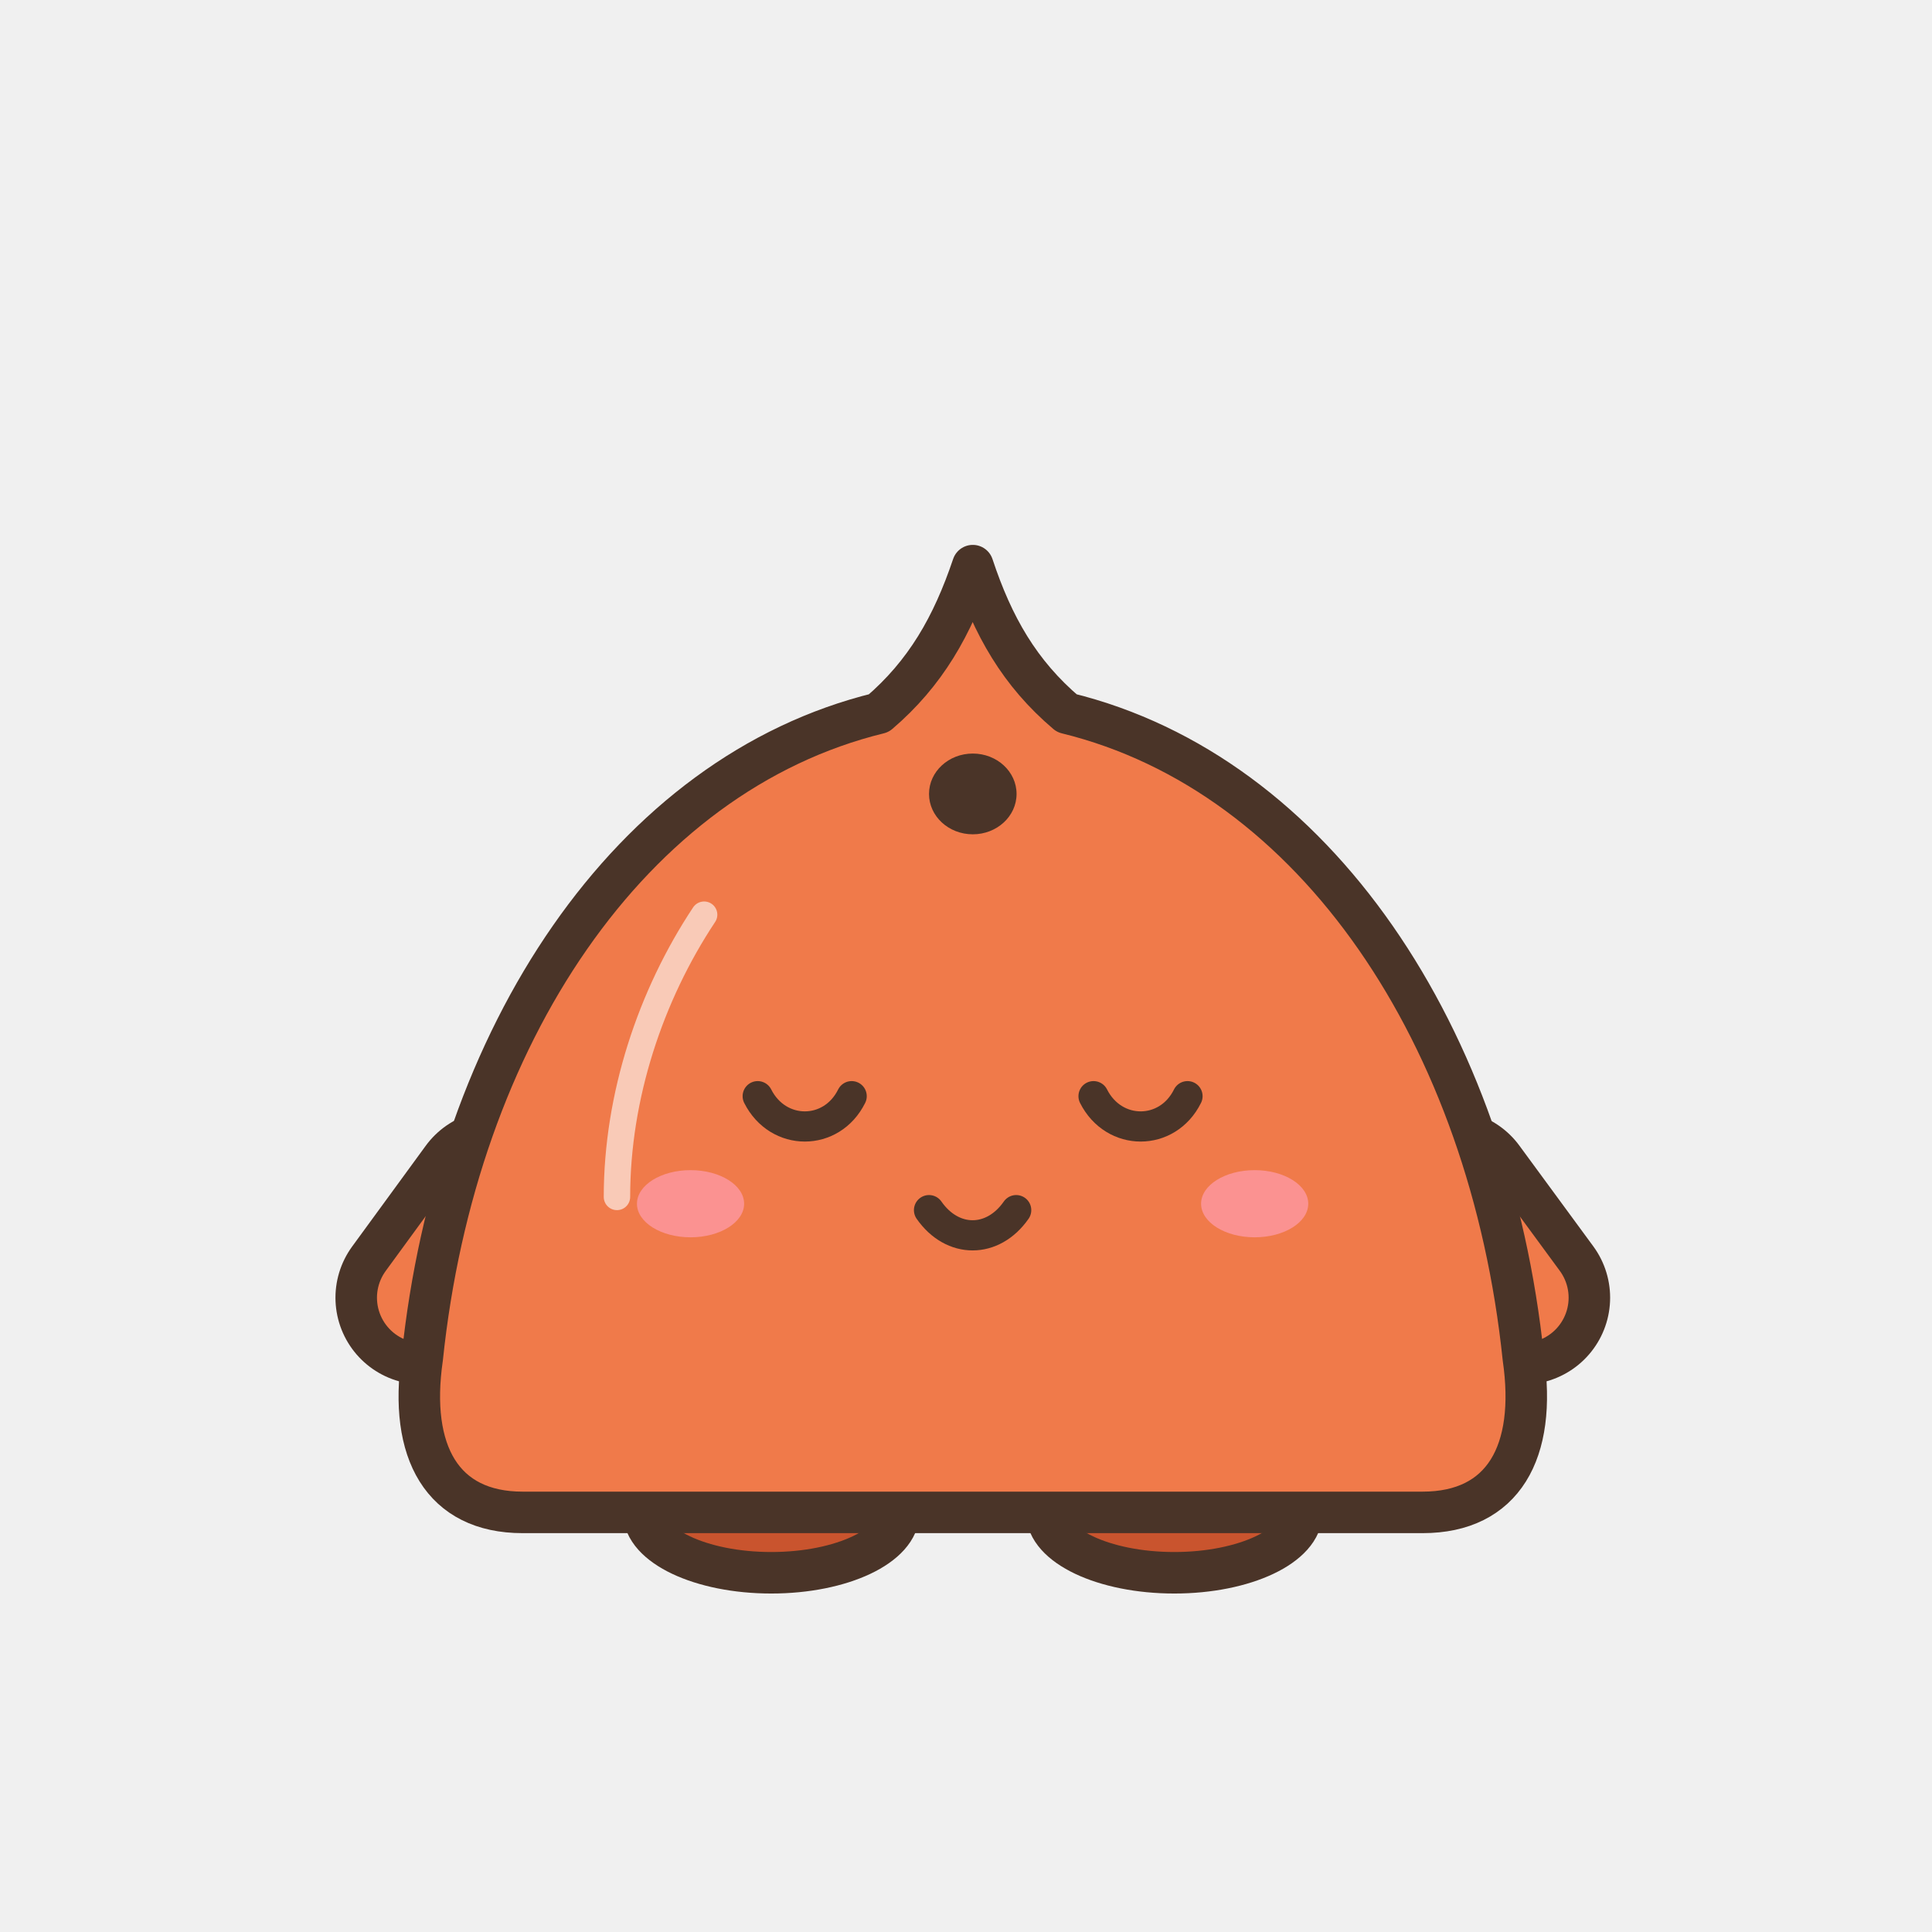
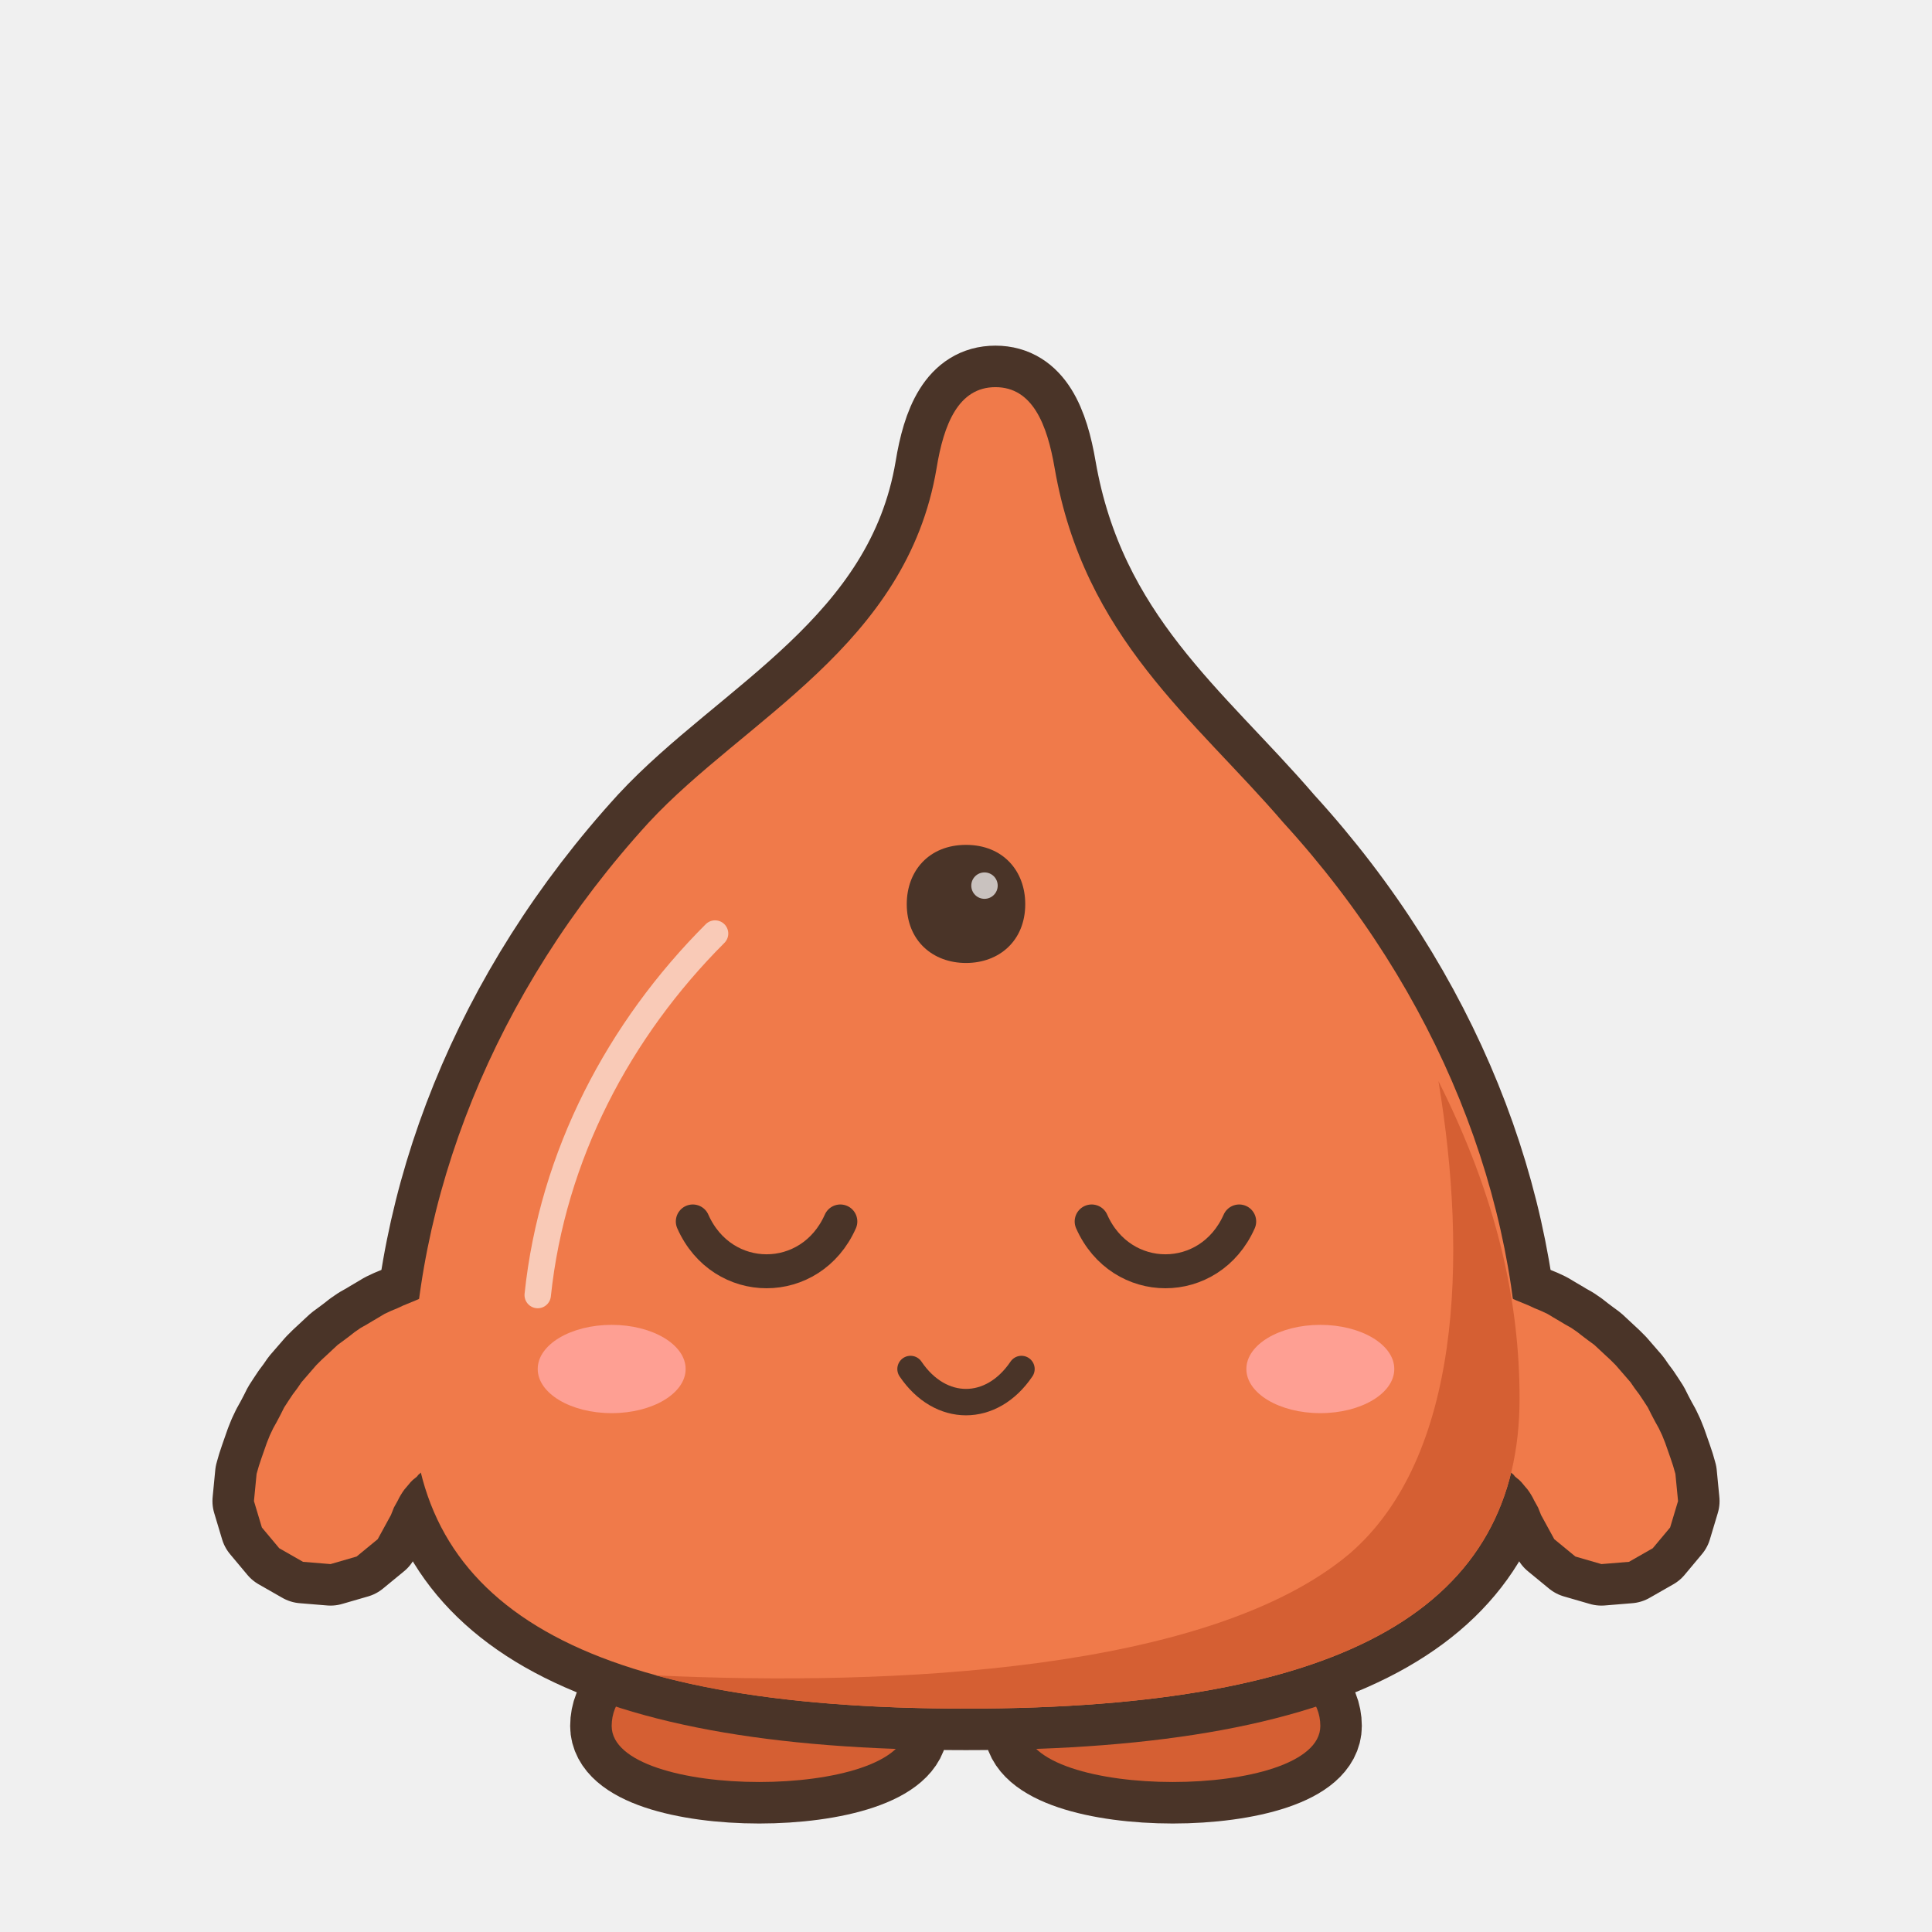
<svg xmlns="http://www.w3.org/2000/svg" viewBox="0 0 512 512" width="512" height="512">
-   <ellipse cx="204.4" cy="400.8" rx="33.8" ry="16" fill="#c9542e" stroke="#4a3428" stroke-width="11" stroke-linejoin="round" stroke-linecap="round" />
-   <ellipse cx="311.2" cy="400.8" rx="33.8" ry="16" fill="#c9542e" stroke="#4a3428" stroke-width="11" stroke-linejoin="round" stroke-linecap="round" />
-   <path d="M131.4 317.2 L111.9 343.9" fill="none" stroke="#4a3428" stroke-width="46" stroke-linejoin="round" stroke-linecap="round" />
-   <path d="M131.4 317.2 L111.9 343.9" fill="none" stroke="#f07a4a" stroke-width="24" stroke-linejoin="round" stroke-linecap="round" />
-   <path d="M384.1 317.2 L403.7 343.9" fill="none" stroke="#4a3428" stroke-width="46" stroke-linejoin="round" stroke-linecap="round" />
-   <path d="M384.1 317.2 L403.7 343.9" fill="none" stroke="#f07a4a" stroke-width="24" stroke-linejoin="round" stroke-linecap="round" />
-   <path d="M138.5 400.8 C117.2 400.8 108.3 384.8 111.9 359.9 C120.8 274.5 167 205.1 232.9 189 C245.3 178.4 252.4 165.9 257.8 149.9 C263.1 165.9 270.2 178.4 282.7 189 C348.5 205.1 394.8 274.5 403.7 359.9 C407.3 384.8 398.4 400.8 377 400.8 Z" fill="#f07a4a" stroke="#4a3428" stroke-width="11" stroke-linejoin="round" stroke-linecap="round" />
-   <ellipse cx="257.8" cy="210.4" rx="11.6" ry="10.7" fill="#4a3428" />
-   <path d="M163.5 317.2 C163.5 290.5 172.4 263.8 186.6 242.4" fill="none" stroke="#ffffff" stroke-width="7" stroke-linejoin="round" stroke-linecap="round" stroke-opacity="0.6" />
-   <path d="M200.8 290.5 C206.2 301.2 220.4 301.2 225.7 290.5" fill="none" stroke="#4a3428" stroke-width="8" stroke-linejoin="round" stroke-linecap="round" />
-   <path d="M289.8 290.5 C295.2 301.2 309.4 301.2 314.7 290.5" fill="none" stroke="#4a3428" stroke-width="8" stroke-linejoin="round" stroke-linecap="round" />
-   <ellipse cx="183" cy="319" rx="14.2" ry="8.9" fill="#ff9aa8" fill-opacity="0.75" />
-   <ellipse cx="332.5" cy="319" rx="14.2" ry="8.9" fill="#ff9aa8" fill-opacity="0.75" />
-   <path d="M246.2 320.7 C252.4 329.6 263.1 329.6 269.3 320.7" fill="none" stroke="#4a3428" stroke-width="8" stroke-linejoin="round" stroke-linecap="round" />
+   <path d="M162.1 457.4 C162.1 431.3 240.3 431.3 240.3 457.4 C240.3 477.2 162.1 477.2 162.1 457.4 Z M271.7 457.4 C271.7 431.3 349.9 431.3 349.9 457.4 C349.9 477.2 271.7 477.2 271.7 457.4 Z" fill="#4a3428" stroke="#4a3428" stroke-width="22" stroke-linejoin="round" stroke-linecap="round" />
+   <path d="M162.1 457.4 C162.1 431.3 240.3 431.3 240.3 457.4 C240.3 477.2 162.1 477.2 162.1 457.4 Z" fill="#d55f33" />
+   <path d="M271.7 457.4 C271.7 431.3 349.9 431.3 349.9 457.4 C349.9 477.2 271.7 477.2 271.7 457.4 Z" fill="#d55f33" />
+   <path d="M134.6 338.4 L133 338.6 L131.4 338.9 L129.8 339.2 L128.2 339.5 L126.6 339.8 L124.9 340.2 L123.4 340.6 L121.7 341 L120 341.4 L118.4 341.9 L116.7 342.4 L115.1 342.8 L113.5 343.3 L111.8 343.9 L110.2 344.6 L108.5 345.3 L106.8 346 L105.3 346.7 L103.6 347.4 L101.9 348.2 L100.4 349.1 L98.7 350.1 L97.2 351 L95.6 351.9 L94 353 L92.6 354.1 L91 355.3 L89.5 356.4 L88.1 357.7 L86.6 359.1 L85.2 360.4 L83.8 361.8 L82.5 363.3 L81.2 364.8 L79.9 366.3 L78.8 367.9 L77.6 369.5 L76.4 371.3 L75.3 373 L74.4 374.8 L73.4 376.7 L72.4 378.5 L71.5 380.4 L70.7 382.4 L70 384.4 L69.3 386.4 L68.6 388.5 L68 390.6 L67.3 397.8 L69.4 404.8 L74 410.3 L80.3 413.9 L87.6 414.5 L94.5 412.5 L100.1 407.9 L103.6 401.5 L104 400.5 L104.4 399.5 L104.9 398.6 L105.4 397.7 L105.8 396.9 L106.2 396.2 L106.7 395.4 L107.2 394.7 L107.8 394 L108.3 393.4 L108.8 392.8 L109.4 392.2 L109.9 391.8 L110.5 391.3 L110.9 390.8 L111.5 390.3 L112.1 389.9 L112.7 389.5 L113.3 389.1 L114 388.7 L114.6 388.3 L115.2 387.9 L115.9 387.6 L116.6 387.4 L117.3 387 L118 386.7 L118.8 386.4 L119.6 386.1 L120.3 385.9 L121.1 385.6 L122 385.4 L122.8 385.1 L123.7 384.9 L124.5 384.7 L125.5 384.5 L126.4 384.3 L127.4 384.2 L128.3 384 L129.2 383.9 L130.3 383.8 L131.3 383.6 L132.3 383.5 L133.3 383.5 L134.4 383.4 L135.5 383.3 L136.6 383.3 L137.6 383.2 L138.7 383.2 Z M373.3 383.2 L374.4 383.2 L375.4 383.3 L376.5 383.3 L377.6 383.4 L378.7 383.5 L379.7 383.5 L380.7 383.6 L381.7 383.8 L382.8 383.9 L383.7 384 L384.6 384.2 L385.6 384.3 L386.5 384.5 L387.5 384.7 L388.3 384.9 L389.2 385.1 L390 385.4 L390.9 385.6 L391.7 385.9 L392.4 386.1 L393.2 386.4 L394 386.7 L394.7 387 L395.4 387.4 L396.1 387.6 L396.8 387.9 L397.4 388.3 L398 388.7 L398.7 389.1 L399.3 389.5 L399.9 389.9 L400.5 390.3 L401.1 390.8 L401.5 391.3 L402.1 391.8 L402.6 392.2 L403.2 392.8 L403.7 393.4 L404.2 394 L404.8 394.7 L405.3 395.4 L405.8 396.2 L406.2 396.9 L406.6 397.7 L407.1 398.6 L407.6 399.5 L408 400.5 L408.4 401.5 L411.9 407.9 L417.5 412.5 L424.4 414.5 L431.7 413.9 L438 410.3 L442.6 404.8 L444.7 397.8 L444 390.6 L443.4 388.5 L442.7 386.4 L442 384.4 L441.3 382.4 L440.5 380.4 L439.6 378.5 L438.6 376.7 L437.6 374.8 L436.7 373 L435.6 371.3 L434.4 369.5 L433.2 367.9 L432.1 366.3 L430.8 364.8 L429.5 363.3 L428.2 361.8 L426.8 360.4 L425.4 359.1 L423.9 357.7 L422.5 356.4 L421 355.3 L419.4 354.1 L418 353 L416.4 351.9 L414.8 351 L413.3 350.1 L411.6 349.1 L410.1 348.2 L408.4 347.4 L406.7 346.7 L405.2 346 L403.5 345.3 L401.8 344.6 L400.2 343.9 L398.5 343.3 L396.9 342.8 L395.3 342.4 L393.6 341.9 L392 341.4 L390.3 341 L388.6 340.6 L387.1 340.2 L385.4 339.8 L383.8 339.5 L382.2 339.2 L380.6 338.9 L379 338.6 L377.4 338.4 Z M263.8 102.6 C273.6 102.6 277.5 112.4 279.5 124.1 C287.3 169.1 316.6 190.6 340.1 218 C381.2 263 402.7 317.8 402.7 370.6 C402.7 425.4 357.7 452.8 256 452.8 C154.3 452.8 109.3 425.4 109.3 370.6 C109.3 317.8 130.8 263 171.9 218 C197.3 190.6 240.3 171.1 248.2 124.1 C250.1 112.4 254 102.6 263.8 102.6 Z" fill="#4a3428" stroke="#4a3428" stroke-width="22" stroke-linejoin="round" stroke-linecap="round" />
+   <path d="M134.6 338.4 L133 338.6 L131.4 338.9 L129.8 339.2 L128.2 339.5 L126.6 339.8 L124.9 340.2 L123.4 340.6 L121.7 341 L120 341.4 L118.4 341.9 L116.7 342.4 L115.1 342.8 L113.5 343.3 L111.8 343.9 L110.2 344.6 L108.5 345.3 L106.8 346 L105.3 346.7 L103.6 347.4 L101.9 348.2 L100.4 349.1 L98.7 350.1 L97.2 351 L95.6 351.9 L94 353 L92.6 354.1 L91 355.3 L89.5 356.4 L88.1 357.7 L86.6 359.1 L85.2 360.4 L83.8 361.8 L82.5 363.3 L81.2 364.8 L79.9 366.3 L78.8 367.9 L77.6 369.5 L76.4 371.3 L75.3 373 L74.4 374.8 L73.4 376.7 L72.4 378.5 L71.5 380.4 L70.7 382.4 L70 384.4 L69.3 386.4 L68.6 388.5 L68 390.6 L67.3 397.8 L69.4 404.8 L74 410.3 L80.3 413.9 L87.6 414.5 L94.5 412.5 L100.1 407.9 L103.6 401.5 L104 400.5 L104.4 399.5 L104.9 398.6 L105.4 397.7 L105.8 396.9 L106.2 396.2 L106.7 395.4 L107.2 394.7 L107.8 394 L108.3 393.4 L108.8 392.8 L109.4 392.2 L109.9 391.8 L110.5 391.3 L110.9 390.8 L111.5 390.3 L112.1 389.9 L112.7 389.5 L113.3 389.1 L114 388.7 L114.6 388.3 L115.2 387.9 L115.9 387.6 L116.6 387.4 L117.3 387 L118 386.7 L118.8 386.4 L119.6 386.1 L120.3 385.9 L121.1 385.6 L122 385.4 L122.8 385.1 L123.7 384.9 L124.5 384.7 L125.5 384.5 L126.4 384.3 L127.4 384.2 L128.3 384 L129.2 383.9 L130.3 383.8 L131.3 383.6 L132.3 383.5 L133.3 383.5 L134.4 383.4 L135.5 383.3 L136.6 383.3 L137.6 383.2 L138.7 383.2 Z" fill="#f07a4a" />
+   <path d="M373.3 383.2 L374.4 383.2 L375.4 383.3 L376.5 383.3 L377.6 383.4 L378.7 383.5 L379.7 383.5 L380.7 383.6 L381.7 383.8 L382.8 383.9 L383.7 384 L384.6 384.2 L385.6 384.3 L386.5 384.5 L387.5 384.7 L388.3 384.9 L389.2 385.1 L390 385.4 L390.9 385.6 L391.7 385.9 L392.4 386.1 L393.2 386.4 L394 386.7 L394.7 387 L395.4 387.4 L396.1 387.6 L396.8 387.9 L397.4 388.3 L398 388.7 L398.7 389.1 L399.3 389.5 L399.9 389.9 L400.5 390.3 L401.1 390.8 L401.5 391.3 L402.1 391.8 L402.6 392.2 L403.2 392.8 L403.7 393.4 L404.2 394 L404.8 394.7 L405.3 395.4 L405.8 396.2 L406.2 396.9 L406.6 397.7 L407.1 398.6 L407.6 399.5 L408 400.5 L408.4 401.5 L411.9 407.9 L417.5 412.5 L424.4 414.5 L431.7 413.9 L438 410.3 L442.6 404.8 L444.7 397.8 L444 390.6 L443.4 388.5 L442.7 386.4 L442 384.4 L441.3 382.4 L440.5 380.4 L439.6 378.5 L438.6 376.7 L437.6 374.8 L436.7 373 L435.6 371.3 L434.4 369.5 L433.2 367.9 L432.1 366.3 L430.8 364.8 L429.5 363.3 L428.2 361.8 L426.8 360.4 L425.4 359.1 L423.9 357.7 L422.5 356.4 L421 355.3 L419.4 354.1 L418 353 L416.4 351.9 L414.8 351 L413.3 350.1 L411.6 349.1 L410.1 348.2 L408.4 347.4 L406.7 346.7 L405.2 346 L403.5 345.3 L401.8 344.6 L400.2 343.9 L398.5 343.3 L396.9 342.8 L395.3 342.4 L393.6 341.9 L392 341.4 L390.3 341 L388.6 340.6 L387.1 340.2 L385.4 339.8 L383.8 339.5 L382.2 339.2 L380.6 338.9 L379 338.6 L377.4 338.4 Z" fill="#f07a4a" />
+   <path d="M263.8 102.6 C273.6 102.6 277.5 112.4 279.5 124.1 C287.3 169.1 316.6 190.6 340.1 218 C381.2 263 402.7 317.8 402.7 370.6 C402.7 425.4 357.7 452.8 256 452.8 C154.3 452.8 109.3 425.4 109.3 370.6 C109.3 317.8 130.8 263 171.9 218 C197.3 190.6 240.3 171.1 248.2 124.1 C250.1 112.4 254 102.6 263.8 102.6 Z" fill="#f07a4a" />
+   <path d="M381.2 286.5 C396.9 317.8 402.7 345.2 402.7 370.6 C402.7 425.4 357.7 452.8 256 452.8 C222.7 452.8 195.4 449.9 173.8 444 C236.4 446.9 320.6 443 357.7 411.7 C387.1 386.3 389 333.5 381.2 286.5 Z" fill="#d55f33" />
+   <path d="M256 223.9 C265.8 223.9 271.7 230.8 271.7 239.6 C271.7 249.3 264.8 255.2 256 255.2 C247.2 255.2 240.3 249.3 240.3 239.6 C240.3 230.8 246.2 223.9 256 223.9 Z" fill="#4a3428" />
+   <circle cx="260.9" cy="234.7" r="3.5" fill="#ffffff" fill-opacity="0.7" />
+   <path d="M142.5 343.2 C146.4 306.1 164.1 272.8 189.5 247.4" fill="none" stroke="#ffffff" stroke-width="7" stroke-linejoin="round" stroke-linecap="round" stroke-opacity="0.6" />
+   <path d="M183.6 323.7 C191.4 341.3 214.9 341.3 222.7 323.7" fill="none" stroke="#4a3428" stroke-width="9" stroke-linejoin="round" stroke-linecap="round" />
+   <ellipse cx="162.1" cy="362.8" rx="19.6" ry="11.7" fill="#ffa39b" fill-opacity="0.9" />
+   <path d="M289.3 323.7 C297.1 341.3 320.6 341.3 328.4 323.7" fill="none" stroke="#4a3428" stroke-width="9" stroke-linejoin="round" stroke-linecap="round" />
+   <ellipse cx="349.9" cy="362.8" rx="19.6" ry="11.7" fill="#ffa39b" fill-opacity="0.9" />
+   <path d="M241.3 362.8 C249.2 374.5 262.8 374.5 270.7 362.8" fill="none" stroke="#4a3428" stroke-width="7" stroke-linejoin="round" stroke-linecap="round" />
</svg>
